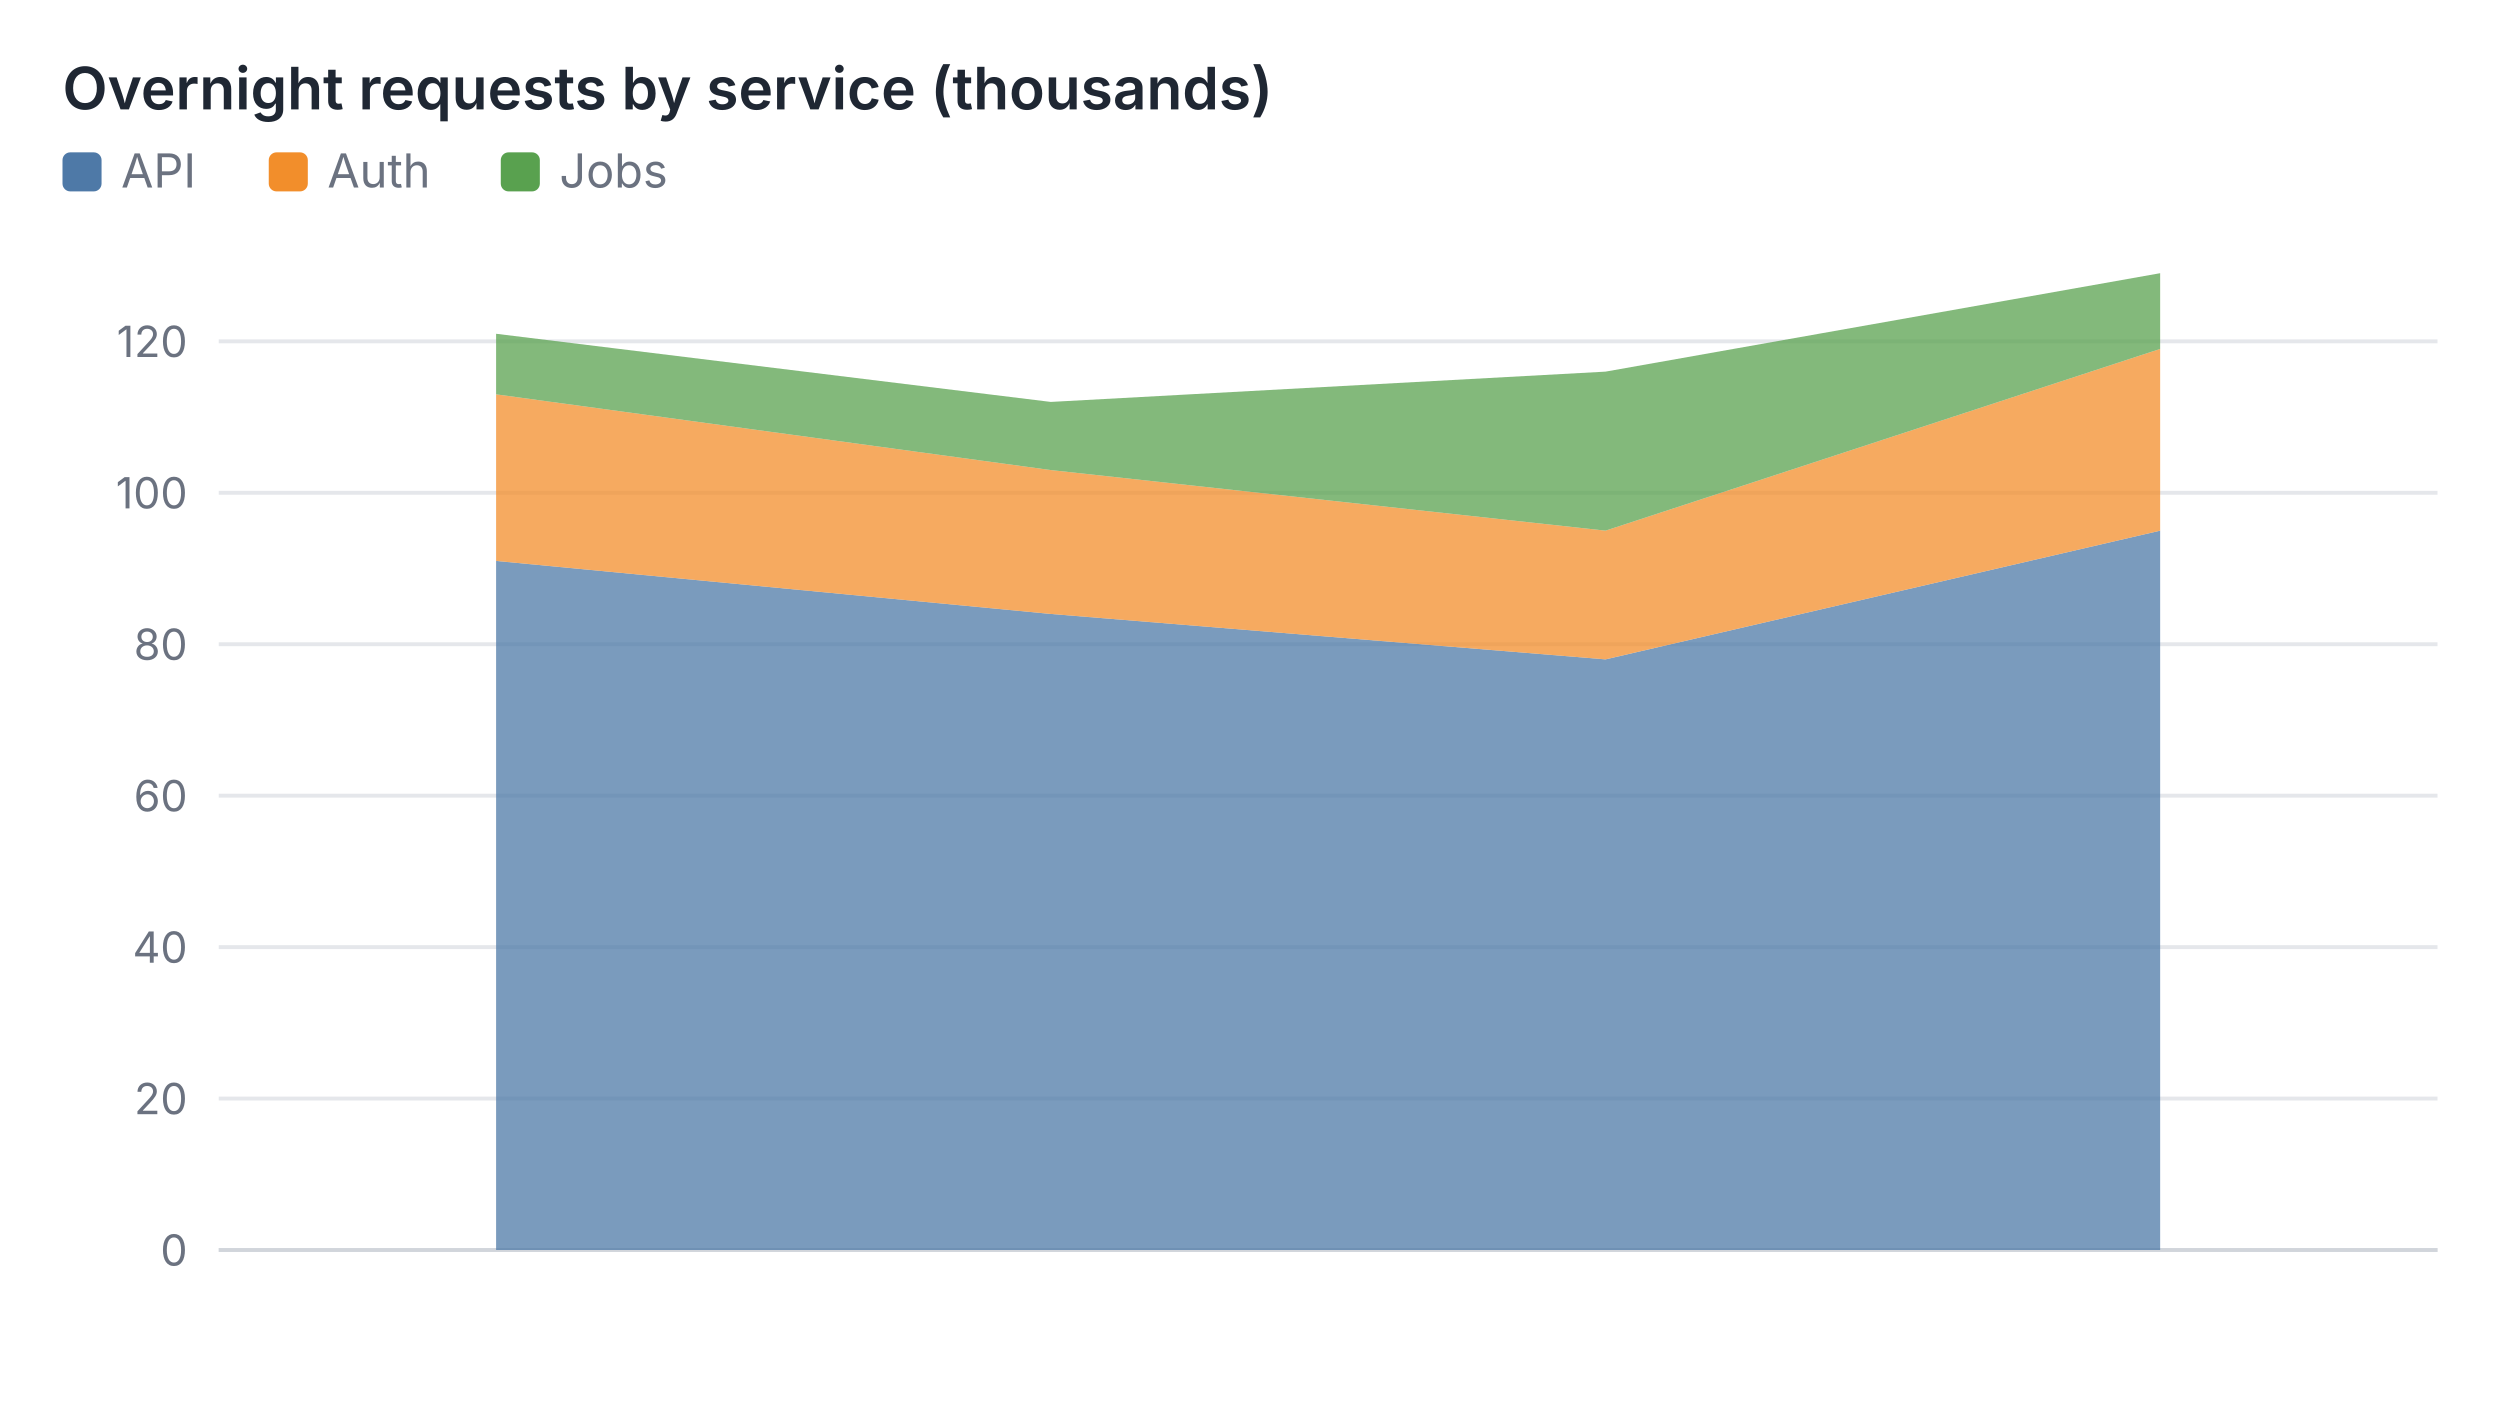
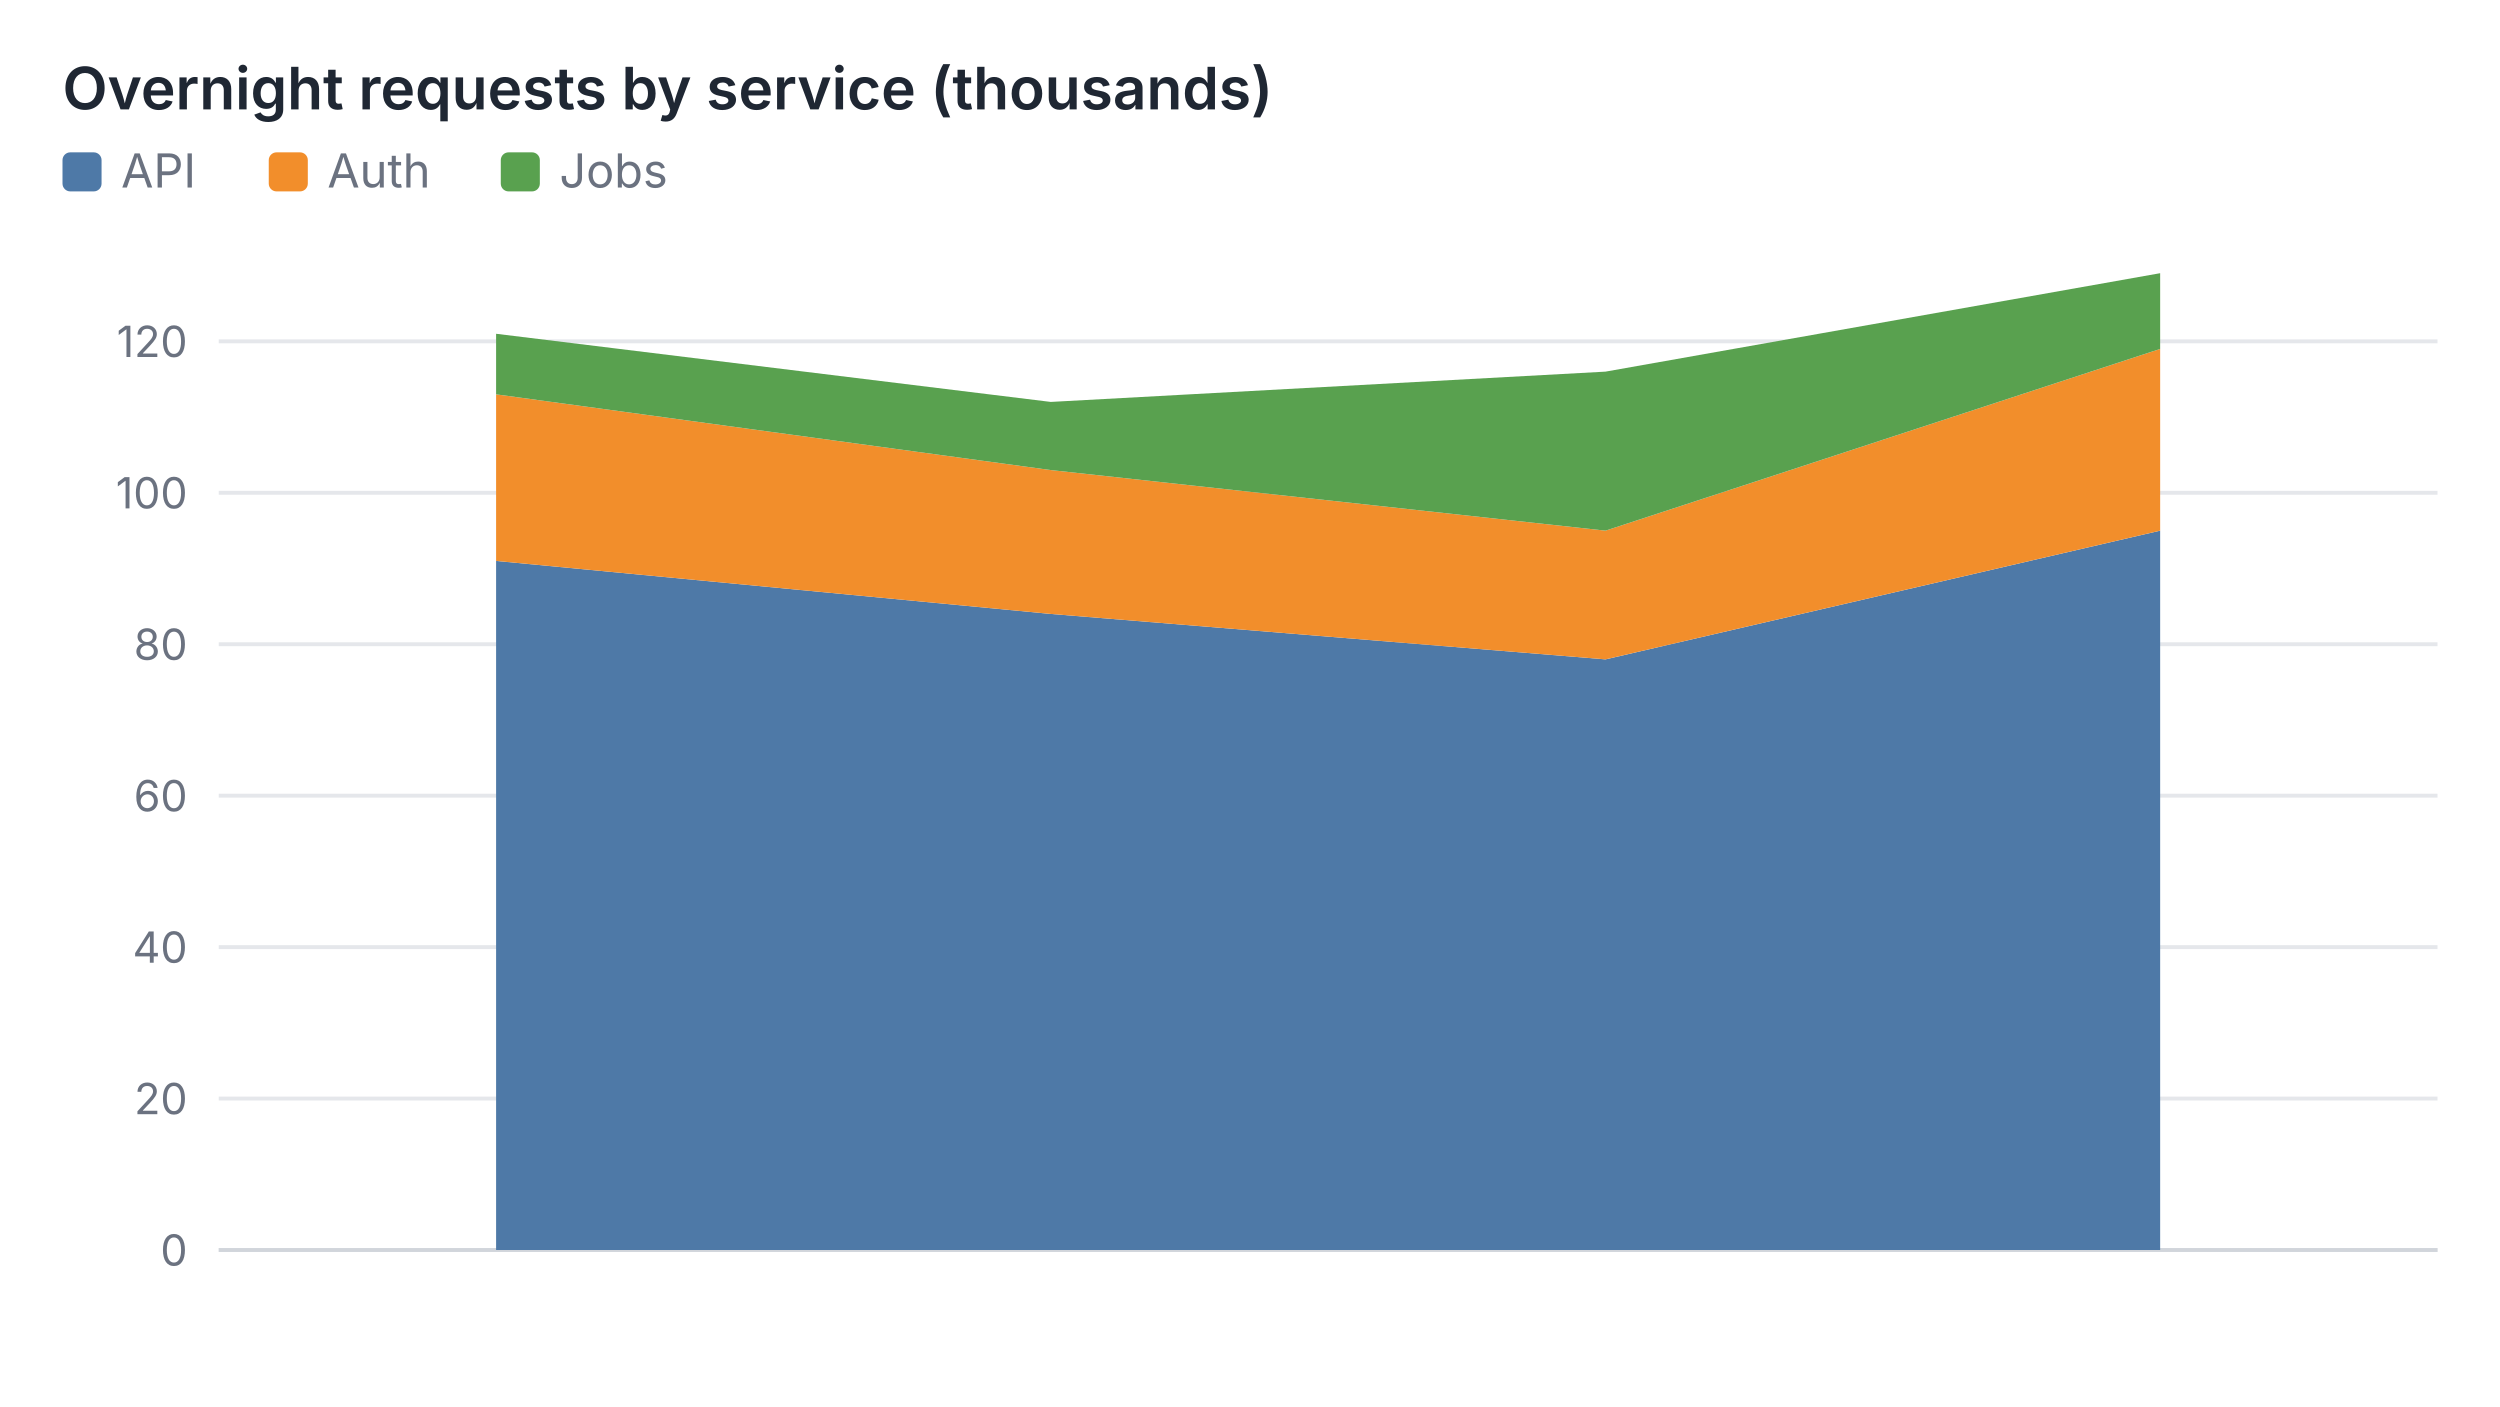
<svg xmlns="http://www.w3.org/2000/svg" viewBox="0 0 640 360" class="rollmark-chart-svg" role="img" aria-label="Overnight requests by service (thousands). The API carried most overnight traffic; jobs spiked during the 04:00 batch window." font-family="system-ui, -apple-system, sans-serif">
  <text x="16" y="28" font-size="15" font-weight="600" fill="#1f2733">Overnight requests by service (thousands)</text>
  <rect x="16" y="39" width="10" height="10" rx="2" fill="#4E79A7" />
  <text x="31" y="48" font-size="12" fill="#6b7280">API</text>
  <rect x="68.8" y="39" width="10" height="10" rx="2" fill="#F28E2B" />
  <text x="83.8" y="48" font-size="12" fill="#6b7280">Auth</text>
  <rect x="128.2" y="39" width="10" height="10" rx="2" fill="#59A14F" />
  <text x="143.2" y="48" font-size="12" fill="#6b7280">Jobs</text>
  <line x1="56" y1="320" x2="624" y2="320" stroke="#e5e7eb" stroke-width="1" />
  <text x="48" y="324" font-size="11" text-anchor="end" fill="#6b7280">0</text>
  <line x1="56" y1="281.231" x2="624" y2="281.231" stroke="#e5e7eb" stroke-width="1" />
  <text x="48" y="285.231" font-size="11" text-anchor="end" fill="#6b7280">20</text>
  <line x1="56" y1="242.462" x2="624" y2="242.462" stroke="#e5e7eb" stroke-width="1" />
  <text x="48" y="246.462" font-size="11" text-anchor="end" fill="#6b7280">40</text>
  <line x1="56" y1="203.692" x2="624" y2="203.692" stroke="#e5e7eb" stroke-width="1" />
  <text x="48" y="207.692" font-size="11" text-anchor="end" fill="#6b7280">60</text>
  <line x1="56" y1="164.923" x2="624" y2="164.923" stroke="#e5e7eb" stroke-width="1" />
  <text x="48" y="168.923" font-size="11" text-anchor="end" fill="#6b7280">80</text>
  <line x1="56" y1="126.154" x2="624" y2="126.154" stroke="#e5e7eb" stroke-width="1" />
  <text x="48" y="130.154" font-size="11" text-anchor="end" fill="#6b7280">100</text>
  <line x1="56" y1="87.385" x2="624" y2="87.385" stroke="#e5e7eb" stroke-width="1" />
  <text x="48" y="91.385" font-size="11" text-anchor="end" fill="#6b7280">120</text>
  <text x="127" y="338" font-size="11" text-anchor="middle" fill="#6b7280" />
  <text x="269" y="338" font-size="11" text-anchor="middle" fill="#6b7280" />
  <text x="411" y="338" font-size="11" text-anchor="middle" fill="#6b7280" />
  <text x="553" y="338" font-size="11" text-anchor="middle" fill="#6b7280" />
  <line x1="56" y1="320" x2="624" y2="320" stroke="#d1d5db" stroke-width="1" />
-   <path d="M127,143.6L269,157.169L411,168.8L553,135.846L553,320L411,320L269,320L127,320Z" fill="#4E79A7" fill-opacity="0.75" />
-   <path d="M127,100.954L269,120.338L411,135.846L553,89.323L553,135.846L411,168.8L269,157.169L127,143.6Z" fill="#F28E2B" fill-opacity="0.75" />
-   <path d="M127,85.446L269,102.892L411,95.138L553,69.938L553,89.323L411,135.846L269,120.338L127,100.954Z" fill="#59A14F" fill-opacity="0.75" />
+   <path d="M127,143.6L269,157.169L411,168.8L553,135.846L553,320L411,320L269,320L127,320Z" fill="#4E79A7" />
+   <path d="M127,100.954L269,120.338L411,135.846L553,89.323L553,135.846L411,168.8L269,157.169L127,143.6Z" fill="#F28E2B" />
+   <path d="M127,85.446L269,102.892L411,95.138L553,69.938L553,89.323L411,135.846L269,120.338L127,100.954Z" fill="#59A14F" />
</svg>
